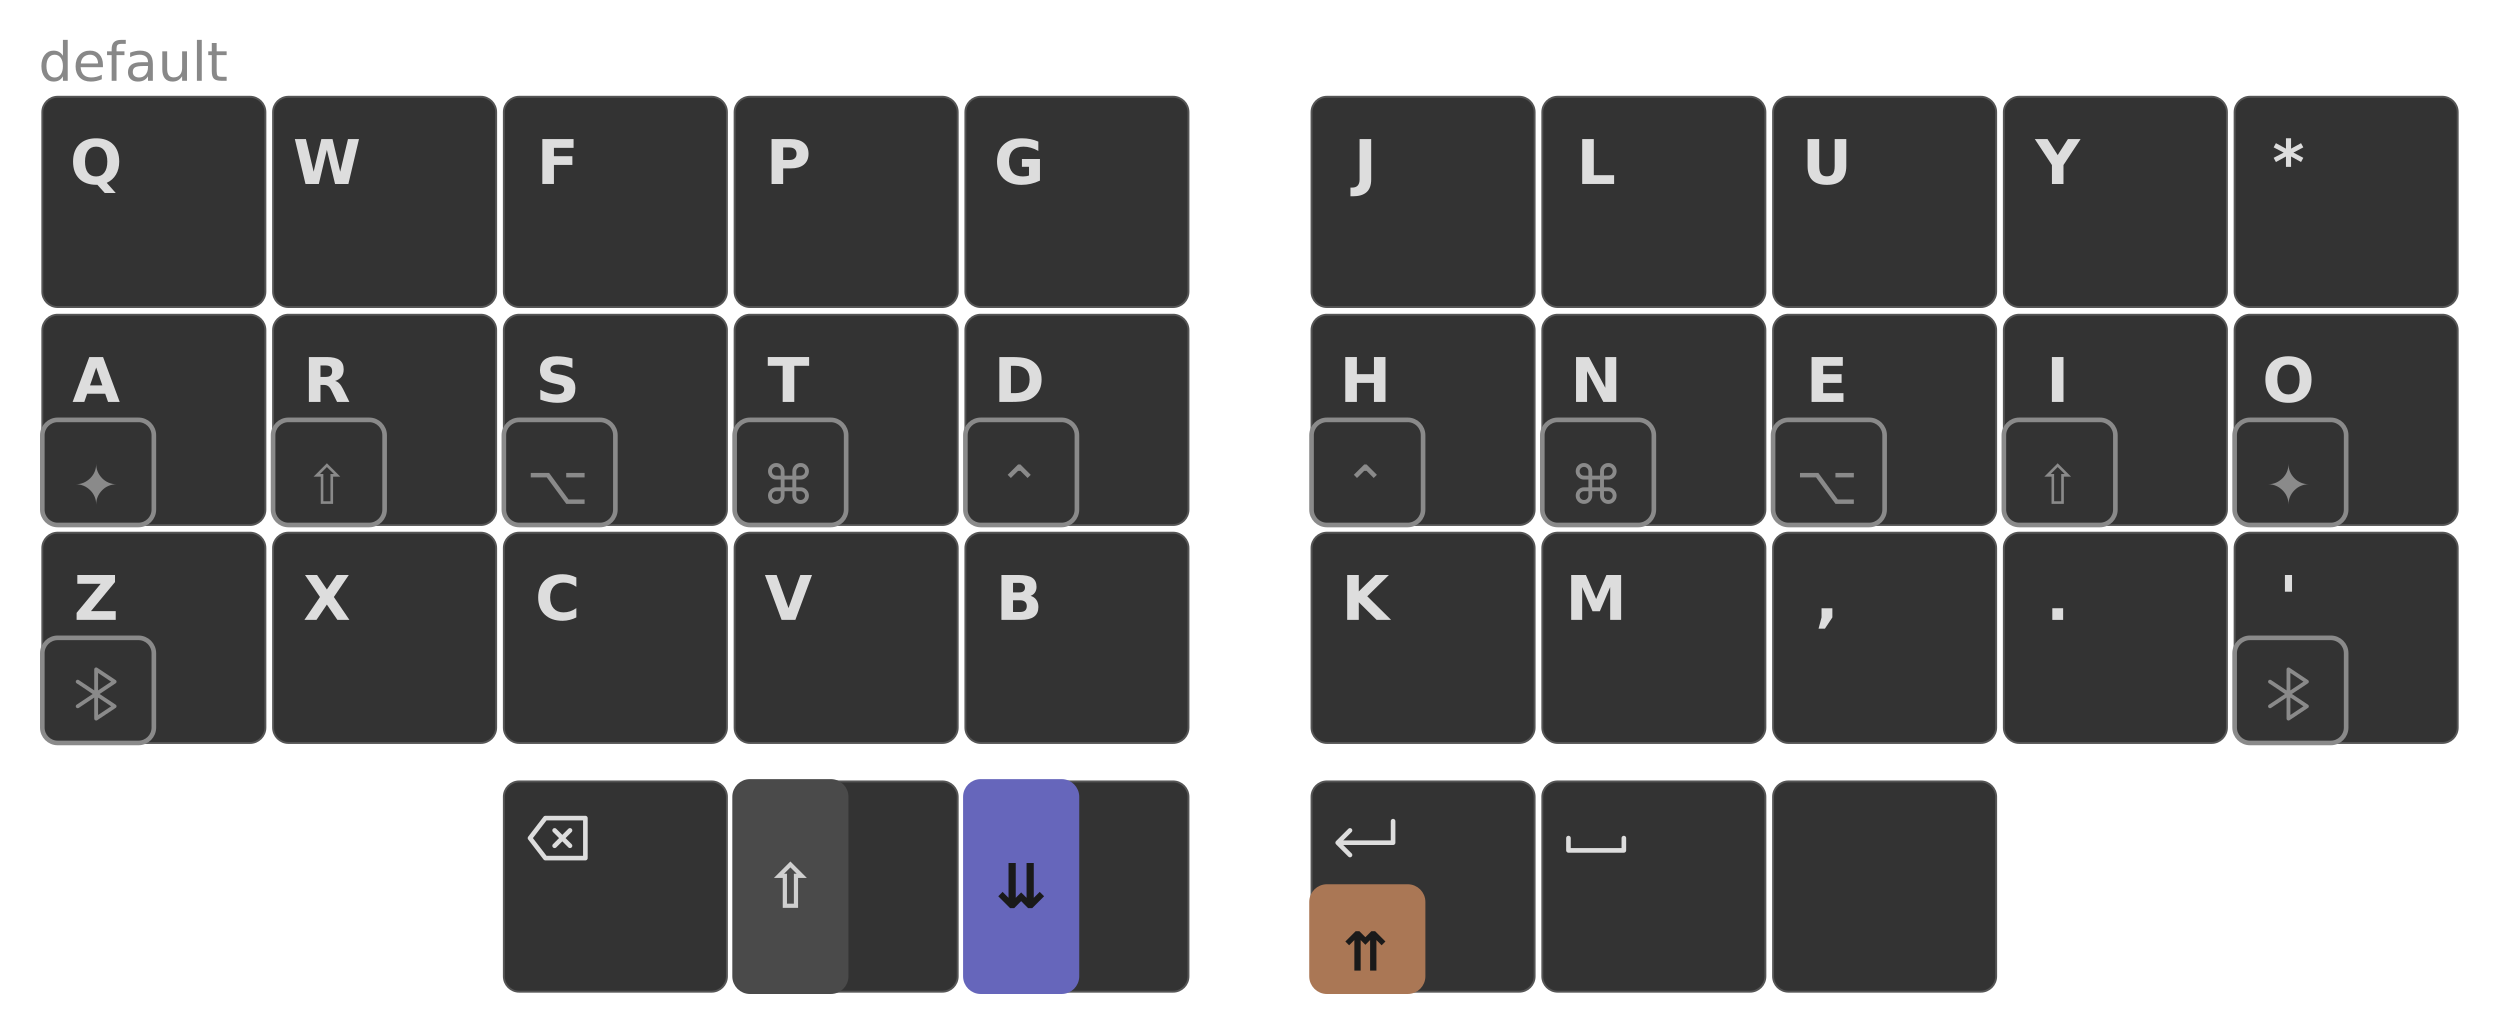
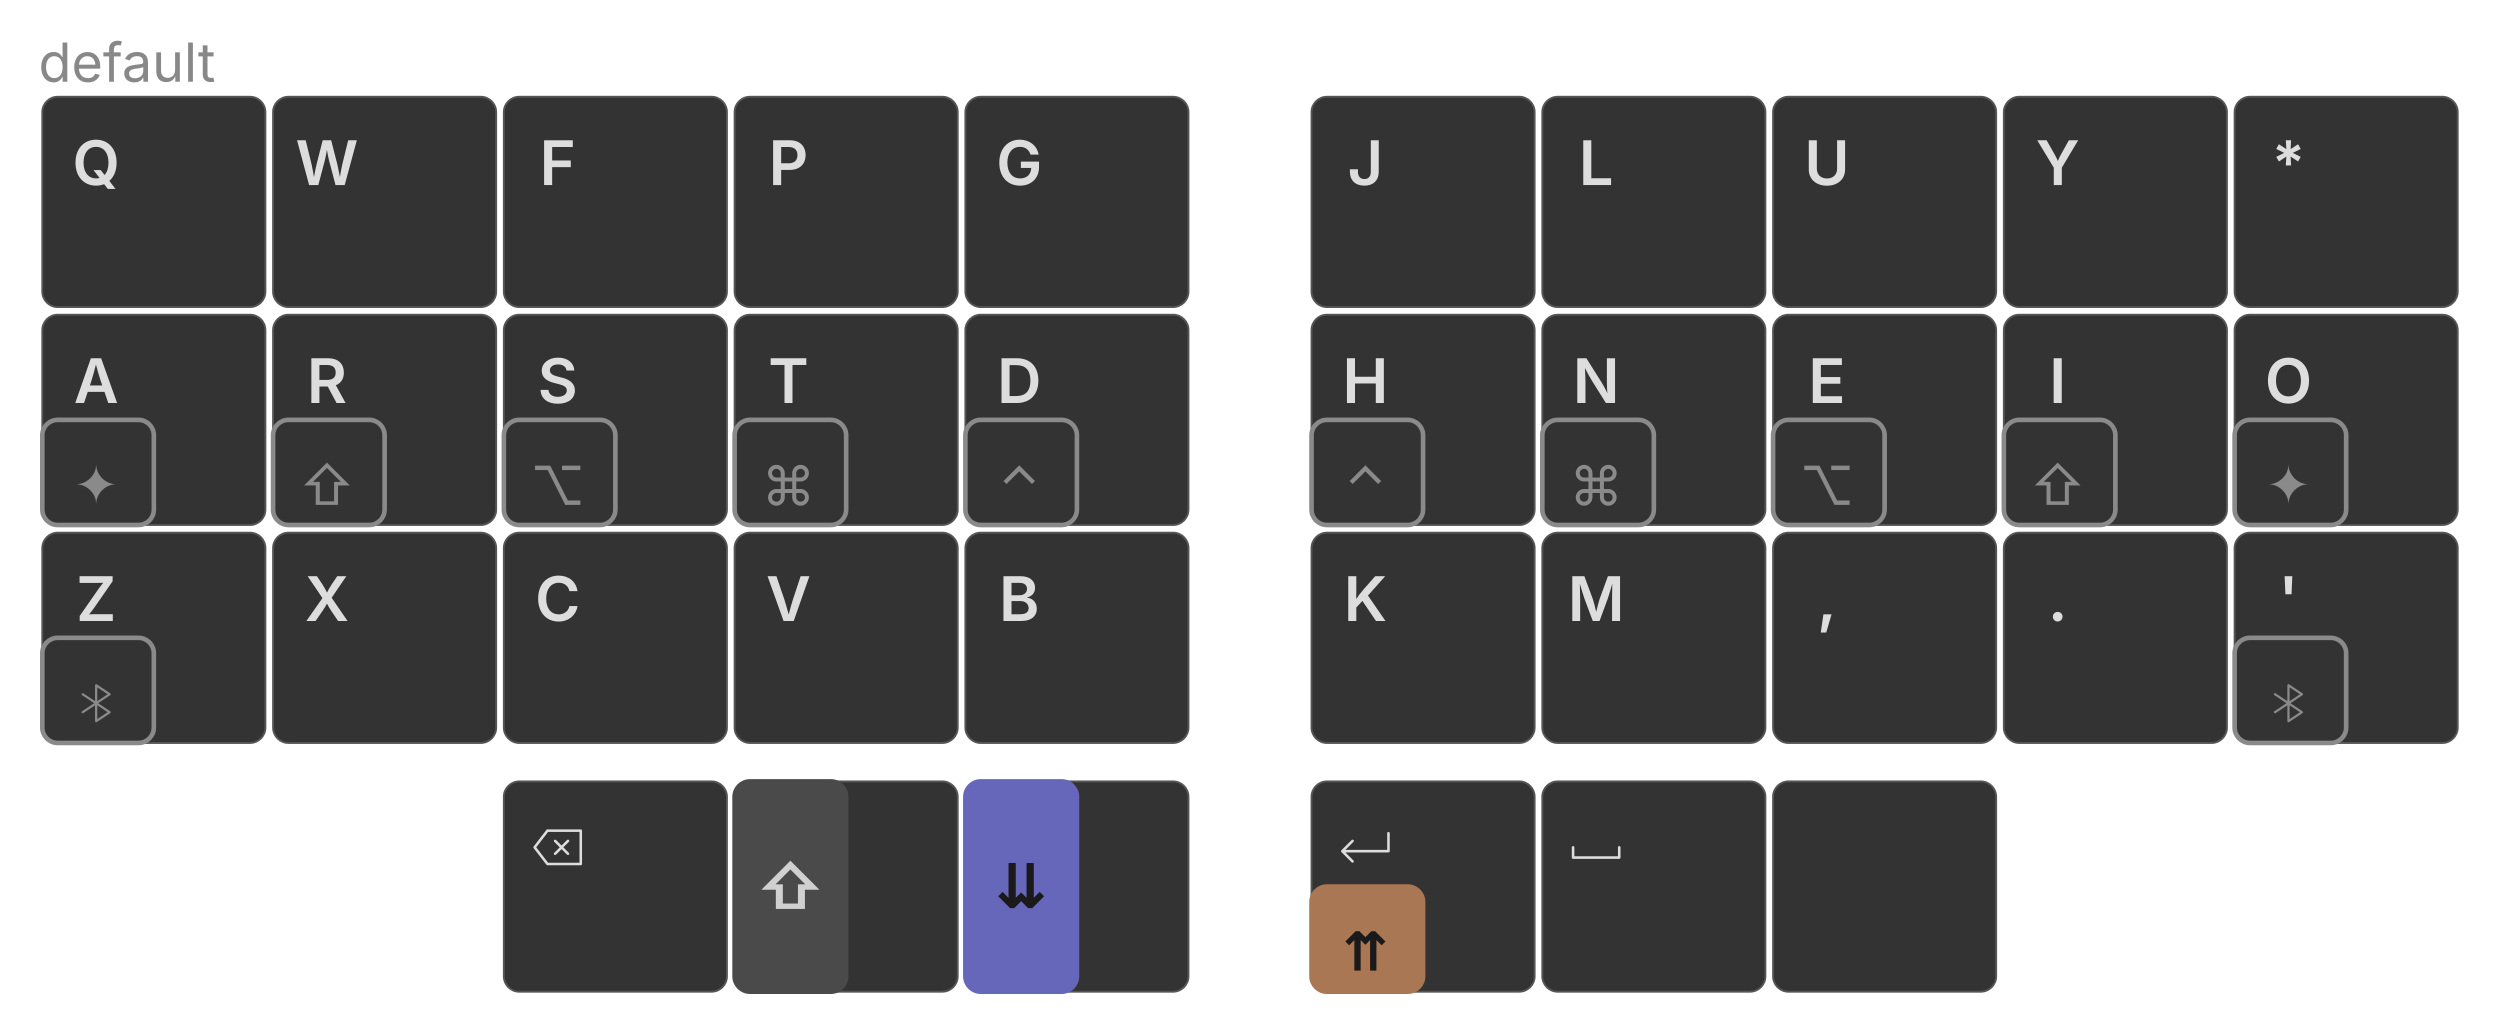
<svg xmlns="http://www.w3.org/2000/svg" class="keymap" width="650" height="267" viewBox="-10 -24 650.0 266.68">
-   <style>/* Cairo has no font fallback; DejaVu Sans has ⌘ ⌥ ⌃ ⇧ ✦ ⇊ ⇈. */
+   <style>/* Inter for letters. cairosvg uses only the first family, so marks
+        Inter lacks (✦ ⇊ ⇈) set .dejavu; browsers still walk the stack. */
    svg.keymap { background: #1e1e2e;
-                  font-family: "DejaVu Sans", "Segoe UI Symbol",
+                  font-family: Inter, "DejaVu Sans", "Segoe UI Symbol",
                              "Apple Symbols", sans-serif; }
+     text.dejavu { font-family: "DejaVu Sans", "Segoe UI Symbol",
+                   "Apple Symbols", sans-serif; }
    rect.keycap { fill: #333333; stroke: #555555; stroke-width: 0.5px; }
    text { fill: #c8c8c8; text-anchor: middle; dominant-baseline: central; }
    text.base { font-size: 16px; font-weight: 600; fill: #dddddd; }
    text.hold { font-size: 11px; }
    text.sym { font-size: 13px; fill: #9999ff; }
    text.num { font-size: 13px; fill: #ee9944; }
    text.oneshot { font-size: 12px; font-weight: 600; }
-     use.glyph { fill: none; stroke: #c8c8c8; stroke-width: 2.5px;
+     use.glyph { fill: none; stroke: #c8c8c8; stroke-width: 2px;
                stroke-linecap: round; stroke-linejoin: round; }
-     use.glyph.base { stroke: #dddddd; stroke-width: 3px; }
+     use.glyph.base { stroke: #dddddd; }
    use.glyph.sym { stroke: #9999ff; }
    use.glyph.num { stroke: #ee9944; }
    use.glyph.hold.tap-preferred.mod { stroke: #8a8a8a; }
    use.glyph.hold.hold-preferred.mod, use.glyph.oneshot.mod { stroke: #d0d0d0; }
    use.glyph.hold.hold-preferred.sym, use.glyph.oneshot.sym,
    use.glyph.hold.hold-preferred.nav, use.glyph.oneshot.nav { stroke: #1a1a1a; }
    use.glyph.hold.tap-preferred.sym { stroke: #9999ff; }
    use.glyph.hold.tap-preferred.nav { stroke: #ee9944; }
    rect.hold-box { stroke-width: 1.2px; }
    rect.hold-box.tap-preferred.mod { fill: none; stroke: #8a8a8a; }
    rect.hold-box.tap-preferred.sym { fill: none; stroke: #9999ff; }
    rect.hold-box.tap-preferred.nav { fill: none; stroke: #ee9944; }
    rect.hold-box.hold-preferred.mod { fill: #4a4a4a; stroke: #4a4a4a; }
    rect.hold-box.hold-preferred.sym { fill: #6666bb; stroke: #6666bb; }
    rect.hold-box.hold-preferred.nav { fill: #aa7755; stroke: #aa7755; }
    rect.hold-box.oneshot.mod { fill: #4a4a4a; stroke: #4a4a4a; }
    rect.hold-box.oneshot.sym { fill: #6666bb; stroke: #6666bb; }
    rect.hold-box.oneshot.nav { fill: #aa7755; stroke: #aa7755; }
    text.hold.hold-preferred.mod, text.oneshot.mod { fill: #d0d0d0; font-weight: 700; }
    text.hold.hold-preferred.sym, text.oneshot.sym,
    text.hold.hold-preferred.nav, text.oneshot.nav { fill: #1a1a1a; font-weight: 700; }
    text.hold.tap-preferred { fill: #8a8a8a; }
    text.hold.symbol { font-size: 14px; }
    text.oneshot.symbol { font-size: 16px; }
    text.title { font-size: 14px; fill: #888888; text-anchor: start; }</style>
  <defs>
-     <path id="glyph_backspace" class="symbol" transform="scale(0.4) translate(-24,-30)" d="M22,19l10,10 M22,29l10-10 M6,24l10,13h26v-26h-26z" />
-     <path id="glyph_delete-word" class="symbol" transform="scale(0.4) translate(-24,-30)" d="M22,19l10,10 M22,29l10-10 M6,24l10,13h26v-26h-26z M6,17l-6,7,6,7" />
-     <path id="glyph_return" class="symbol" transform="scale(0.4) translate(-24,-30)" d="M42,13V27H6 m8-8l-8,8l8,8" />
-     <path id="glyph_space" class="symbol" transform="scale(0.4) translate(-24,-30)" d="M42,24V32H6V24" />
-     <path id="glyph_escape" class="symbol" transform="scale(0.4) translate(-24,-30)" d="M24,24l-18-18 m0,10v-10h10 M24,6A18,18,0,1,1,6,24" />
-     <path id="glyph_up" class="symbol" transform="scale(0.4) translate(-24,-30)" d="M24,42v-36 m-8,6l8-8l8,8" />
-     <path id="glyph_down" class="symbol" transform="scale(0.4) translate(-24,-30)" d="M24,6v36 m-8,-6l8,8l8-8" />
-     <path id="glyph_left" class="symbol" transform="scale(0.4) translate(-24,-30)" d="M42,24h-36 m6-8l-8,8l8,8" />
-     <path id="glyph_right" class="symbol" transform="scale(0.4) translate(-24,-30)" d="M6,24h36 m-6-8l8,8l-8,8" />
-     <path id="glyph_tab" class="symbol" transform="scale(0.4) translate(-24,-30)" d="M6,12H32m-5-6l7,6l-7,6 M6,36H32m-5-6l7,6l-7,6 M42,8v32" />
-     <path id="glyph_btab" class="symbol" transform="scale(0.4) translate(-24,-30)" d="M42,12H16m5-6l-7,6l7,6 M42,36H16m5-6l-7,6l7,6 M6,8v32" />
-     <path id="glyph_home" class="symbol" transform="scale(0.4) translate(-24,-30)" d="M8,10v28 M8,16h32 M8,32h20" />
-     <path id="glyph_end" class="symbol" transform="scale(0.4) translate(-24,-30)" d="M40,10v28 M8,16h32 M20,32h20" />
-     <path id="glyph_word-left" class="symbol" transform="scale(0.4) translate(-24,-30)" d="M22,24h-16m6-8l-8,8l8,8 M26,17h16v14h-16z" />
-     <path id="glyph_word-right" class="symbol" transform="scale(0.4) translate(-24,-30)" d="M6,17h16v14h-16z M26,24h16m-6-8l8,8l-8,8" />
-     <path id="glyph_hist-back" class="symbol" transform="scale(0.4) translate(-24,-30)" d="M36,32A14,14 0 1 0 24,12m8-8l-8,8l8,8" />
-     <path id="glyph_hist-fwd" class="symbol" transform="scale(0.4) translate(-24,-30)" d="M12,32A14,14 0 1 1 24,12m-8-8l8,8l-8,8" />
-     <path id="glyph_app-tab-prev" class="symbol" transform="scale(0.4) translate(-24,-30)" d="M6,10h18v10h18v20H6z" />
-     <path id="glyph_app-tab-next" class="symbol" transform="scale(0.4) translate(-24,-30)" d="M6,20h18v-10h18v30H6z" />
-     <path id="glyph_bluetooth" class="symbol" transform="scale(0.4) translate(-24,-30)" d="M12,16 L36,32 L24,40 L24,8 L36,16 L12,32" />
+     <path id="glyph_backspace" class="symbol" transform="scale(0.333333) translate(-24,-24)" d="M22,19l10,10 M22,29l10-10 M6,24l10,13h26v-26h-26z" />
+     <path id="glyph_delete-word" class="symbol" transform="scale(0.333333) translate(-24,-24)" d="M22,19l10,10 M22,29l10-10 M6,24l10,13h26v-26h-26z M6,17l-6,7,6,7" />
+     <path id="glyph_return" class="symbol" transform="scale(0.333333) translate(-24,-24)" d="M42,13V27H6 m8-8l-8,8l8,8" />
+     <path id="glyph_space" class="symbol" transform="scale(0.333333) translate(-24,-24)" d="M42,24V32H6V24" />
+     <path id="glyph_escape" class="symbol" transform="scale(0.333333) translate(-24,-24)" d="M24,24l-18-18 m0,10v-10h10 M24,6A18,18,0,1,1,6,24" />
+     <path id="glyph_up" class="symbol" transform="scale(0.333333) translate(-24,-24)" d="M24,42v-36 m-8,6l8-8l8,8" />
+     <path id="glyph_down" class="symbol" transform="scale(0.333333) translate(-24,-24)" d="M24,6v36 m-8,-6l8,8l8-8" />
+     <path id="glyph_left" class="symbol" transform="scale(0.333333) translate(-24,-24)" d="M42,24h-36 m6-8l-8,8l8,8" />
+     <path id="glyph_right" class="symbol" transform="scale(0.333333) translate(-24,-24)" d="M6,24h36 m-6-8l8,8l-8,8" />
+     <path id="glyph_tab" class="symbol" transform="scale(0.333333) translate(-24,-24)" d="M6,12H32m-5-6l7,6l-7,6 M6,36H32m-5-6l7,6l-7,6 M42,8v32" />
+     <path id="glyph_btab" class="symbol" transform="scale(0.333333) translate(-24,-24)" d="M42,12H16m5-6l-7,6l7,6 M42,36H16m5-6l-7,6l7,6 M6,8v32" />
+     <path id="glyph_home" class="symbol" transform="scale(0.333333) translate(-24,-24)" d="M8,10v28 M8,16h32 M8,32h20" />
+     <path id="glyph_end" class="symbol" transform="scale(0.333333) translate(-24,-24)" d="M40,10v28 M8,16h32 M20,32h20" />
+     <path id="glyph_word-left" class="symbol" transform="scale(0.333333) translate(-24,-24)" d="M22,24h-16m6-8l-8,8l8,8 M26,17h16v14h-16z" />
+     <path id="glyph_word-right" class="symbol" transform="scale(0.333333) translate(-24,-24)" d="M6,17h16v14h-16z M26,24h16m-6-8l8,8l-8,8" />
+     <path id="glyph_hist-back" class="symbol" transform="scale(0.333333) translate(-24,-24)" d="M36,32A14,14 0 1 0 24,12m8-8l-8,8l8,8" />
+     <path id="glyph_hist-fwd" class="symbol" transform="scale(0.333333) translate(-24,-24)" d="M12,32A14,14 0 1 1 24,12m-8-8l8,8l-8,8" />
+     <path id="glyph_app-tab-prev" class="symbol" transform="scale(0.333333) translate(-24,-24)" d="M6,10h18v10h18v20H6z" />
+     <path id="glyph_app-tab-next" class="symbol" transform="scale(0.333333) translate(-24,-24)" d="M6,20h18v-10h18v30H6z" />
+     <path id="glyph_bluetooth" class="symbol" transform="scale(0.333333) translate(-24,-24)" d="M12,16 L36,32 L24,40 L24,8 L36,16 L12,32" />
  </defs>
  <text class="title" x="0" y="-8">default</text>
  <g transform="translate(0.00,0.00)">
    <rect class="keycap" x="1.0" y="1.0" width="58.0" height="54.67" rx="4.0" ry="4.0" />
    <text class="base" x="15.0" y="18.134">Q</text>
  </g>
  <g transform="translate(60.00,0.00)">
    <rect class="keycap" x="1.0" y="1.0" width="58.0" height="54.67" rx="4.0" ry="4.0" />
    <text class="base" x="15.0" y="18.134">W</text>
  </g>
  <g transform="translate(120.00,0.00)">
    <rect class="keycap" x="1.0" y="1.0" width="58.0" height="54.67" rx="4.0" ry="4.0" />
    <text class="base" x="15.0" y="18.134">F</text>
  </g>
  <g transform="translate(180.00,0.00)">
    <rect class="keycap" x="1.0" y="1.0" width="58.0" height="54.67" rx="4.0" ry="4.0" />
    <text class="base" x="15.0" y="18.134">P</text>
  </g>
  <g transform="translate(240.00,0.00)">
    <rect class="keycap" x="1.0" y="1.0" width="58.0" height="54.67" rx="4.0" ry="4.0" />
    <text class="base" x="15.0" y="18.134">G</text>
  </g>
  <g transform="translate(330.00,0.00)">
    <rect class="keycap" x="1.0" y="1.0" width="58.0" height="54.67" rx="4.0" ry="4.0" />
    <text class="base" x="15.0" y="18.134">J</text>
  </g>
  <g transform="translate(390.00,0.00)">
    <rect class="keycap" x="1.0" y="1.0" width="58.0" height="54.67" rx="4.0" ry="4.0" />
    <text class="base" x="15.0" y="18.134">L</text>
  </g>
  <g transform="translate(450.00,0.00)">
    <rect class="keycap" x="1.0" y="1.0" width="58.0" height="54.67" rx="4.0" ry="4.0" />
    <text class="base" x="15.0" y="18.134">U</text>
  </g>
  <g transform="translate(510.00,0.00)">
    <rect class="keycap" x="1.0" y="1.0" width="58.0" height="54.67" rx="4.0" ry="4.0" />
    <text class="base" x="15.0" y="18.134">Y</text>
  </g>
  <g transform="translate(570.00,0.00)">
    <rect class="keycap" x="1.0" y="1.0" width="58.0" height="54.67" rx="4.0" ry="4.0" />
    <text class="base" x="15.0" y="18.134">*</text>
  </g>
  <g transform="translate(0.00,56.67)">
    <rect class="keycap" x="1.0" y="1.0" width="58.0" height="54.67" rx="4.0" ry="4.0" />
    <rect class="hold-box tap-preferred mod" x="1.0" y="28.335" width="29.0" height="27.335" rx="4.0" ry="4.0" />
    <text class="base" x="15.0" y="18.134">A</text>
-     <text class="hold tap-preferred mod symbol" x="15.0" y="45.336">✦</text>
+     <text class="hold tap-preferred mod symbol dejavu" x="15.0" y="45.336">✦</text>
  </g>
  <g transform="translate(60.00,56.67)">
    <rect class="keycap" x="1.0" y="1.0" width="58.0" height="54.67" rx="4.0" ry="4.0" />
    <rect class="hold-box tap-preferred mod" x="1.0" y="28.335" width="29.0" height="27.335" rx="4.0" ry="4.0" />
    <text class="base" x="15.0" y="18.134">R</text>
    <text class="hold tap-preferred mod symbol" x="15.0" y="45.336">⇧</text>
  </g>
  <g transform="translate(120.00,56.67)">
    <rect class="keycap" x="1.0" y="1.0" width="58.0" height="54.67" rx="4.0" ry="4.0" />
    <rect class="hold-box tap-preferred mod" x="1.0" y="28.335" width="29.0" height="27.335" rx="4.0" ry="4.0" />
    <text class="base" x="15.0" y="18.134">S</text>
    <text class="hold tap-preferred mod symbol" x="15.0" y="45.336">⌥</text>
  </g>
  <g transform="translate(180.00,56.67)">
    <rect class="keycap" x="1.0" y="1.0" width="58.0" height="54.67" rx="4.0" ry="4.0" />
    <rect class="hold-box tap-preferred mod" x="1.0" y="28.335" width="29.0" height="27.335" rx="4.0" ry="4.0" />
    <text class="base" x="15.0" y="18.134">T</text>
    <text class="hold tap-preferred mod symbol" x="15.0" y="45.336">⌘</text>
  </g>
  <g transform="translate(240.00,56.67)">
    <rect class="keycap" x="1.0" y="1.0" width="58.0" height="54.67" rx="4.0" ry="4.0" />
    <rect class="hold-box tap-preferred mod" x="1.0" y="28.335" width="29.0" height="27.335" rx="4.0" ry="4.0" />
    <text class="base" x="15.0" y="18.134">D</text>
    <text class="hold tap-preferred mod symbol" x="15.0" y="45.336">⌃</text>
  </g>
  <g transform="translate(330.00,56.67)">
    <rect class="keycap" x="1.0" y="1.0" width="58.0" height="54.67" rx="4.0" ry="4.0" />
    <rect class="hold-box tap-preferred mod" x="1.0" y="28.335" width="29.0" height="27.335" rx="4.0" ry="4.0" />
    <text class="base" x="15.0" y="18.134">H</text>
    <text class="hold tap-preferred mod symbol" x="15.0" y="45.336">⌃</text>
  </g>
  <g transform="translate(390.00,56.67)">
    <rect class="keycap" x="1.0" y="1.0" width="58.0" height="54.67" rx="4.0" ry="4.0" />
    <rect class="hold-box tap-preferred mod" x="1.0" y="28.335" width="29.0" height="27.335" rx="4.0" ry="4.0" />
    <text class="base" x="15.0" y="18.134">N</text>
    <text class="hold tap-preferred mod symbol" x="15.0" y="45.336">⌘</text>
  </g>
  <g transform="translate(450.00,56.67)">
    <rect class="keycap" x="1.0" y="1.0" width="58.0" height="54.67" rx="4.0" ry="4.0" />
    <rect class="hold-box tap-preferred mod" x="1.0" y="28.335" width="29.0" height="27.335" rx="4.0" ry="4.0" />
    <text class="base" x="15.0" y="18.134">E</text>
    <text class="hold tap-preferred mod symbol" x="15.0" y="45.336">⌥</text>
  </g>
  <g transform="translate(510.00,56.67)">
    <rect class="keycap" x="1.0" y="1.0" width="58.0" height="54.67" rx="4.0" ry="4.0" />
    <rect class="hold-box tap-preferred mod" x="1.0" y="28.335" width="29.0" height="27.335" rx="4.0" ry="4.0" />
    <text class="base" x="15.0" y="18.134">I</text>
    <text class="hold tap-preferred mod symbol" x="15.0" y="45.336">⇧</text>
  </g>
  <g transform="translate(570.00,56.67)">
    <rect class="keycap" x="1.0" y="1.0" width="58.0" height="54.67" rx="4.0" ry="4.0" />
    <rect class="hold-box tap-preferred mod" x="1.0" y="28.335" width="29.0" height="27.335" rx="4.0" ry="4.0" />
    <text class="base" x="15.0" y="18.134">O</text>
-     <text class="hold tap-preferred mod symbol" x="15.0" y="45.336">✦</text>
+     <text class="hold tap-preferred mod symbol dejavu" x="15.0" y="45.336">✦</text>
  </g>
  <g transform="translate(0.00,113.34)">
    <rect class="keycap" x="1.0" y="1.0" width="58.0" height="54.67" rx="4.0" ry="4.0" />
    <rect class="hold-box tap-preferred mod" x="1.0" y="28.335" width="29.0" height="27.335" rx="4.0" ry="4.0" />
    <text class="base" x="15.0" y="18.134">Z</text>
-     <use class="glyph hold tap-preferred mod" href="#glyph_bluetooth" x="15.0" y="45.336" />
+     <g transform="translate(15.0,45.336) scale(0.875)">
+       <use class="glyph hold tap-preferred mod" href="#glyph_bluetooth" />
+     </g>
  </g>
  <g transform="translate(60.00,113.34)">
    <rect class="keycap" x="1.0" y="1.0" width="58.0" height="54.67" rx="4.0" ry="4.0" />
    <text class="base" x="15.0" y="18.134">X</text>
  </g>
  <g transform="translate(120.00,113.34)">
    <rect class="keycap" x="1.0" y="1.0" width="58.0" height="54.67" rx="4.0" ry="4.0" />
    <text class="base" x="15.0" y="18.134">C</text>
  </g>
  <g transform="translate(180.00,113.34)">
    <rect class="keycap" x="1.0" y="1.0" width="58.0" height="54.67" rx="4.0" ry="4.0" />
    <text class="base" x="15.0" y="18.134">V</text>
  </g>
  <g transform="translate(240.00,113.34)">
    <rect class="keycap" x="1.0" y="1.0" width="58.0" height="54.67" rx="4.0" ry="4.0" />
    <text class="base" x="15.0" y="18.134">B</text>
  </g>
  <g transform="translate(330.00,113.34)">
    <rect class="keycap" x="1.0" y="1.0" width="58.0" height="54.67" rx="4.0" ry="4.0" />
    <text class="base" x="15.0" y="18.134">K</text>
  </g>
  <g transform="translate(390.00,113.34)">
    <rect class="keycap" x="1.0" y="1.0" width="58.0" height="54.67" rx="4.0" ry="4.0" />
    <text class="base" x="15.0" y="18.134">M</text>
  </g>
  <g transform="translate(450.00,113.34)">
    <rect class="keycap" x="1.0" y="1.0" width="58.0" height="54.67" rx="4.0" ry="4.0" />
    <text class="base" x="15.0" y="18.134">,</text>
  </g>
  <g transform="translate(510.00,113.34)">
    <rect class="keycap" x="1.0" y="1.0" width="58.0" height="54.67" rx="4.0" ry="4.0" />
    <text class="base" x="15.0" y="18.134">.</text>
  </g>
  <g transform="translate(570.00,113.34)">
    <rect class="keycap" x="1.0" y="1.0" width="58.0" height="54.67" rx="4.0" ry="4.0" />
    <rect class="hold-box tap-preferred mod" x="1.0" y="28.335" width="29.0" height="27.335" rx="4.0" ry="4.0" />
    <text class="base" x="15.0" y="18.134">'</text>
-     <use class="glyph hold tap-preferred mod" href="#glyph_bluetooth" x="15.0" y="45.336" />
+     <g transform="translate(15.0,45.336) scale(0.875)">
+       <use class="glyph hold tap-preferred mod" href="#glyph_bluetooth" />
+     </g>
  </g>
  <g transform="translate(120.00,178.01)">
    <rect class="keycap" x="1.0" y="1.0" width="58.0" height="54.67" rx="4.0" ry="4.0" />
    <use class="glyph base" href="#glyph_backspace" x="15.0" y="18.134" />
  </g>
  <g transform="translate(180.00,178.01)">
    <rect class="keycap" x="1.0" y="1.0" width="58.0" height="54.67" rx="4.0" ry="4.0" />
    <rect class="hold-box oneshot mod" x="1.0" y="1.0" width="29.0" height="54.67" rx="4.0" ry="4.0" />
    <text class="oneshot symbol mod" x="15.5" y="28.335">⇧</text>
  </g>
  <g transform="translate(240.00,178.01)">
    <rect class="keycap" x="1.0" y="1.0" width="58.0" height="54.67" rx="4.0" ry="4.0" />
    <rect class="hold-box oneshot sym" x="1.0" y="1.0" width="29.0" height="54.67" rx="4.0" ry="4.0" />
-     <text class="oneshot symbol sym" x="15.5" y="28.335">⇊</text>
+     <text class="oneshot symbol sym dejavu" x="15.5" y="28.335">⇊</text>
  </g>
  <g transform="translate(330.00,178.01)">
    <rect class="keycap" x="1.0" y="1.0" width="58.0" height="54.67" rx="4.0" ry="4.0" />
    <rect class="hold-box hold-preferred nav" x="1.0" y="28.335" width="29.0" height="27.335" rx="4.0" ry="4.0" />
    <use class="glyph base" href="#glyph_return" x="15.0" y="18.134" />
-     <text class="hold hold-preferred nav symbol" x="15.0" y="45.336">⇈</text>
+     <text class="hold hold-preferred nav symbol dejavu" x="15.0" y="45.336">⇈</text>
  </g>
  <g transform="translate(390.00,178.01)">
    <rect class="keycap" x="1.0" y="1.0" width="58.0" height="54.67" rx="4.0" ry="4.0" />
    <use class="glyph base" href="#glyph_space" x="15.0" y="18.134" />
  </g>
  <g transform="translate(450.00,178.01)">
    <rect class="keycap" x="1.0" y="1.0" width="58.0" height="54.67" rx="4.0" ry="4.0" />
  </g>
</svg>
